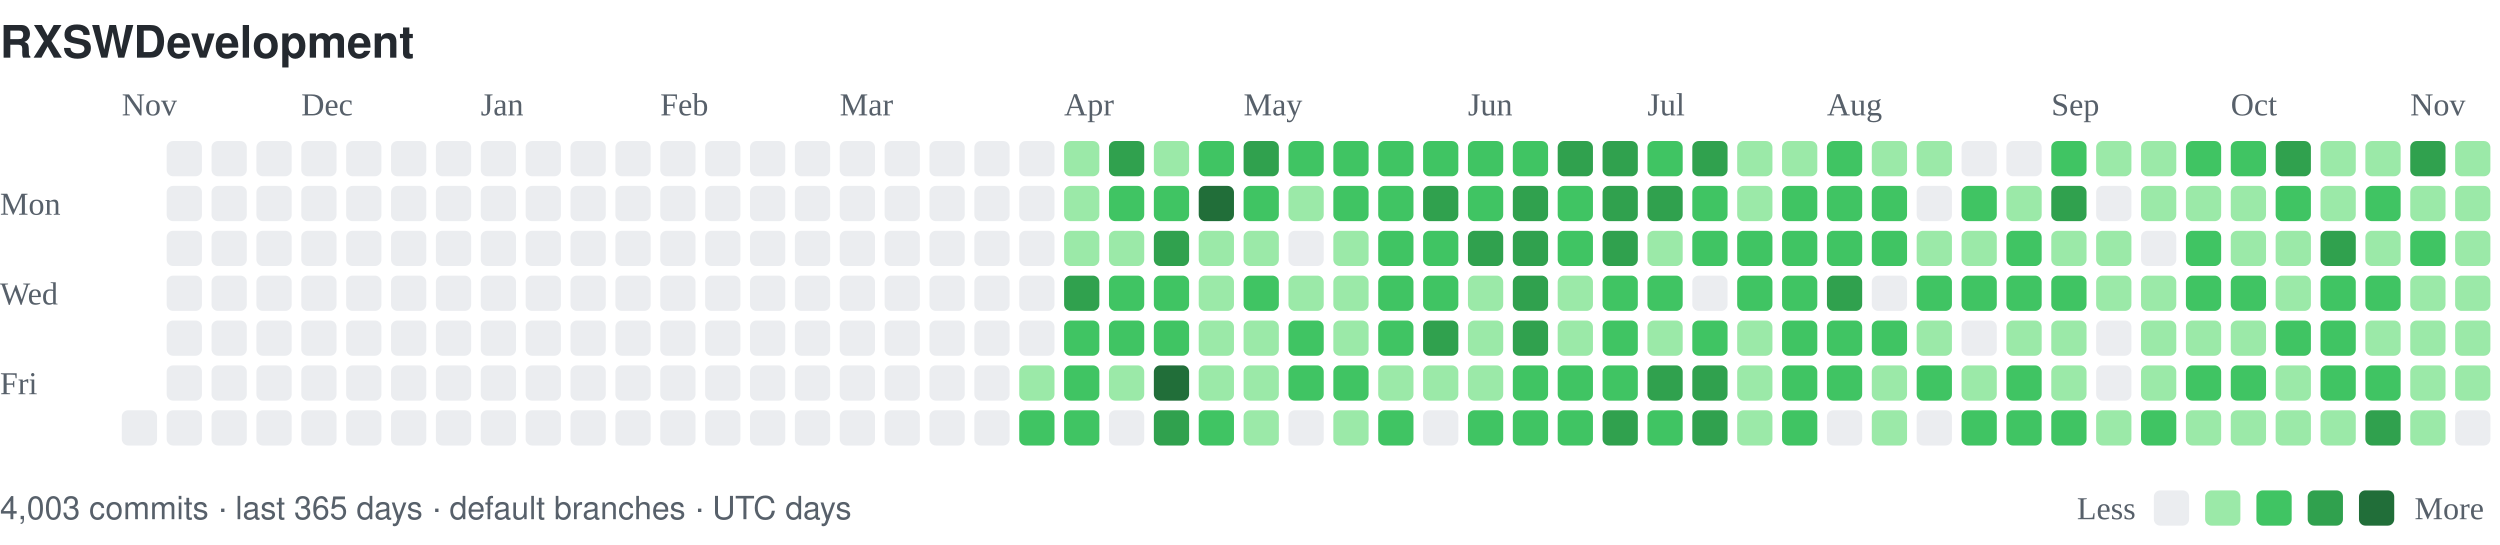
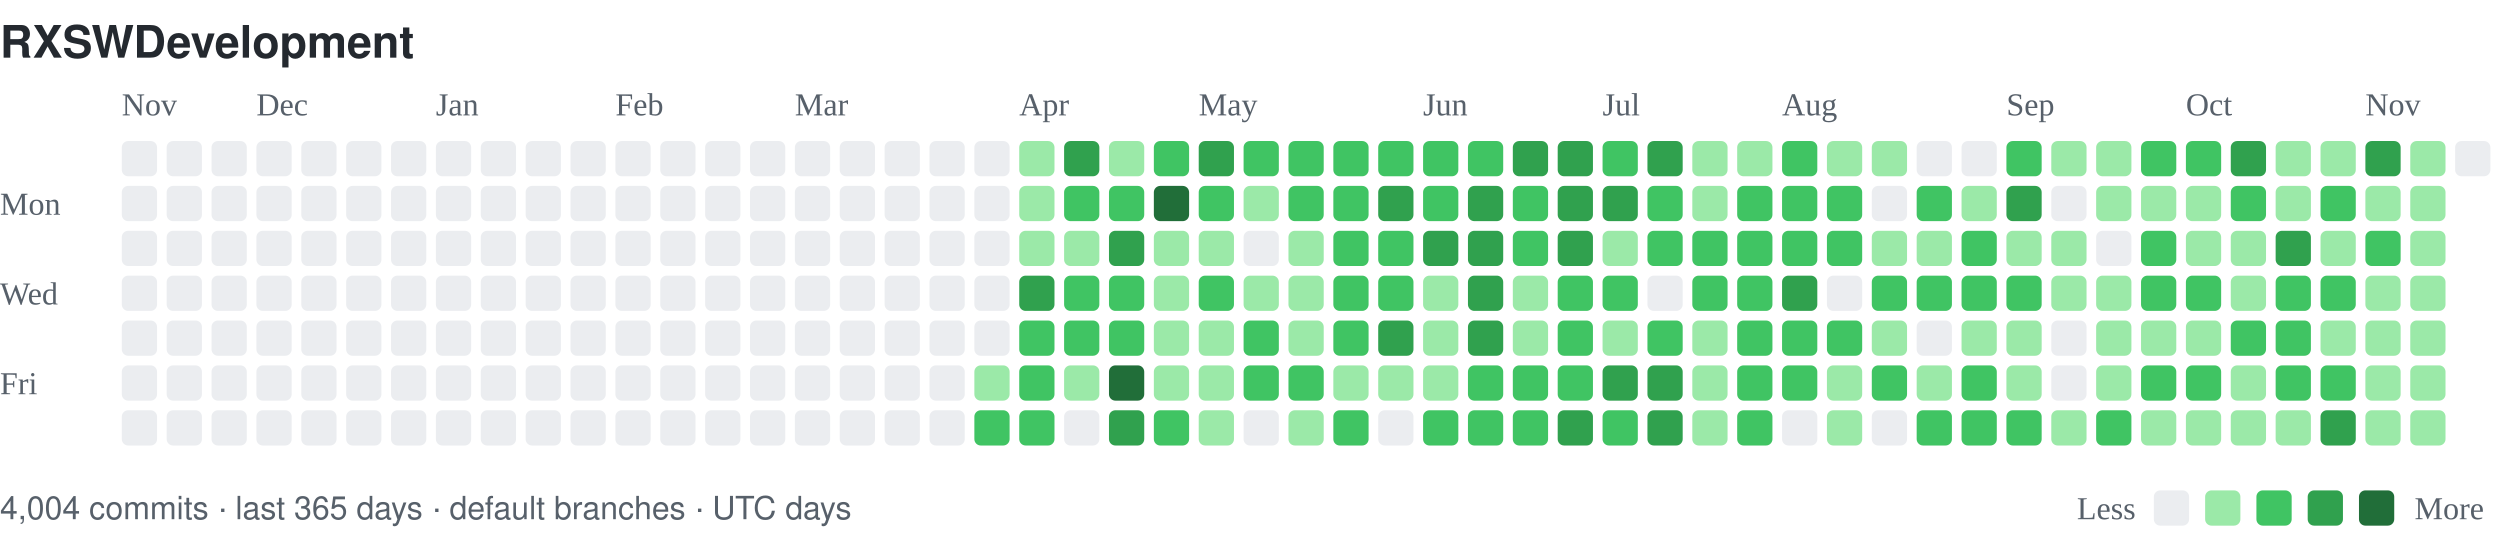
<svg xmlns="http://www.w3.org/2000/svg" width="780" height="170" viewBox="0 0 780 170" role="img">
  <text x="0" y="18" font-size="14" font-weight="600" fill="#24292f" font-family="ui-sans-serif,-apple-system,Segoe UI,Helvetica,Arial,sans-serif">RXSWDevelopment</text>
  <text x="0" y="67" font-size="10" fill="#57606a">Mon</text>
  <text x="0" y="95" font-size="10" fill="#57606a">Wed</text>
  <text x="0" y="123" font-size="10" fill="#57606a">Fri</text>
  <text x="38" y="36" font-size="10" fill="#57606a">Nov</text>
+   <rect x="38" y="44" width="11" height="11" rx="2" fill="#ebedf0" />
+   <rect x="38" y="58" width="11" height="11" rx="2" fill="#ebedf0" />
+   <rect x="38" y="72" width="11" height="11" rx="2" fill="#ebedf0" />
+   <rect x="38" y="86" width="11" height="11" rx="2" fill="#ebedf0" />
+   <rect x="38" y="100" width="11" height="11" rx="2" fill="#ebedf0" />
+   <rect x="38" y="114" width="11" height="11" rx="2" fill="#ebedf0" />
  <rect x="38" y="128" width="11" height="11" rx="2" fill="#ebedf0" />
  <rect x="52" y="44" width="11" height="11" rx="2" fill="#ebedf0" />
  <rect x="52" y="58" width="11" height="11" rx="2" fill="#ebedf0" />
  <rect x="52" y="72" width="11" height="11" rx="2" fill="#ebedf0" />
  <rect x="52" y="86" width="11" height="11" rx="2" fill="#ebedf0" />
  <rect x="52" y="100" width="11" height="11" rx="2" fill="#ebedf0" />
  <rect x="52" y="114" width="11" height="11" rx="2" fill="#ebedf0" />
  <rect x="52" y="128" width="11" height="11" rx="2" fill="#ebedf0" />
  <rect x="66" y="44" width="11" height="11" rx="2" fill="#ebedf0" />
  <rect x="66" y="58" width="11" height="11" rx="2" fill="#ebedf0" />
  <rect x="66" y="72" width="11" height="11" rx="2" fill="#ebedf0" />
  <rect x="66" y="86" width="11" height="11" rx="2" fill="#ebedf0" />
  <rect x="66" y="100" width="11" height="11" rx="2" fill="#ebedf0" />
  <rect x="66" y="114" width="11" height="11" rx="2" fill="#ebedf0" />
  <rect x="66" y="128" width="11" height="11" rx="2" fill="#ebedf0" />
+   <text x="80" y="36" font-size="10" fill="#57606a">Dec</text>
  <rect x="80" y="44" width="11" height="11" rx="2" fill="#ebedf0" />
  <rect x="80" y="58" width="11" height="11" rx="2" fill="#ebedf0" />
  <rect x="80" y="72" width="11" height="11" rx="2" fill="#ebedf0" />
  <rect x="80" y="86" width="11" height="11" rx="2" fill="#ebedf0" />
  <rect x="80" y="100" width="11" height="11" rx="2" fill="#ebedf0" />
  <rect x="80" y="114" width="11" height="11" rx="2" fill="#ebedf0" />
  <rect x="80" y="128" width="11" height="11" rx="2" fill="#ebedf0" />
-   <text x="94" y="36" font-size="10" fill="#57606a">Dec</text>
  <rect x="94" y="44" width="11" height="11" rx="2" fill="#ebedf0" />
  <rect x="94" y="58" width="11" height="11" rx="2" fill="#ebedf0" />
  <rect x="94" y="72" width="11" height="11" rx="2" fill="#ebedf0" />
  <rect x="94" y="86" width="11" height="11" rx="2" fill="#ebedf0" />
  <rect x="94" y="100" width="11" height="11" rx="2" fill="#ebedf0" />
  <rect x="94" y="114" width="11" height="11" rx="2" fill="#ebedf0" />
  <rect x="94" y="128" width="11" height="11" rx="2" fill="#ebedf0" />
  <rect x="108" y="44" width="11" height="11" rx="2" fill="#ebedf0" />
  <rect x="108" y="58" width="11" height="11" rx="2" fill="#ebedf0" />
  <rect x="108" y="72" width="11" height="11" rx="2" fill="#ebedf0" />
  <rect x="108" y="86" width="11" height="11" rx="2" fill="#ebedf0" />
  <rect x="108" y="100" width="11" height="11" rx="2" fill="#ebedf0" />
  <rect x="108" y="114" width="11" height="11" rx="2" fill="#ebedf0" />
  <rect x="108" y="128" width="11" height="11" rx="2" fill="#ebedf0" />
  <rect x="122" y="44" width="11" height="11" rx="2" fill="#ebedf0" />
  <rect x="122" y="58" width="11" height="11" rx="2" fill="#ebedf0" />
  <rect x="122" y="72" width="11" height="11" rx="2" fill="#ebedf0" />
  <rect x="122" y="86" width="11" height="11" rx="2" fill="#ebedf0" />
  <rect x="122" y="100" width="11" height="11" rx="2" fill="#ebedf0" />
  <rect x="122" y="114" width="11" height="11" rx="2" fill="#ebedf0" />
  <rect x="122" y="128" width="11" height="11" rx="2" fill="#ebedf0" />
+   <text x="136" y="36" font-size="10" fill="#57606a">Jan</text>
  <rect x="136" y="44" width="11" height="11" rx="2" fill="#ebedf0" />
  <rect x="136" y="58" width="11" height="11" rx="2" fill="#ebedf0" />
  <rect x="136" y="72" width="11" height="11" rx="2" fill="#ebedf0" />
  <rect x="136" y="86" width="11" height="11" rx="2" fill="#ebedf0" />
  <rect x="136" y="100" width="11" height="11" rx="2" fill="#ebedf0" />
  <rect x="136" y="114" width="11" height="11" rx="2" fill="#ebedf0" />
  <rect x="136" y="128" width="11" height="11" rx="2" fill="#ebedf0" />
-   <text x="150" y="36" font-size="10" fill="#57606a">Jan</text>
  <rect x="150" y="44" width="11" height="11" rx="2" fill="#ebedf0" />
  <rect x="150" y="58" width="11" height="11" rx="2" fill="#ebedf0" />
  <rect x="150" y="72" width="11" height="11" rx="2" fill="#ebedf0" />
  <rect x="150" y="86" width="11" height="11" rx="2" fill="#ebedf0" />
  <rect x="150" y="100" width="11" height="11" rx="2" fill="#ebedf0" />
  <rect x="150" y="114" width="11" height="11" rx="2" fill="#ebedf0" />
  <rect x="150" y="128" width="11" height="11" rx="2" fill="#ebedf0" />
  <rect x="164" y="44" width="11" height="11" rx="2" fill="#ebedf0" />
  <rect x="164" y="58" width="11" height="11" rx="2" fill="#ebedf0" />
  <rect x="164" y="72" width="11" height="11" rx="2" fill="#ebedf0" />
  <rect x="164" y="86" width="11" height="11" rx="2" fill="#ebedf0" />
  <rect x="164" y="100" width="11" height="11" rx="2" fill="#ebedf0" />
  <rect x="164" y="114" width="11" height="11" rx="2" fill="#ebedf0" />
  <rect x="164" y="128" width="11" height="11" rx="2" fill="#ebedf0" />
  <rect x="178" y="44" width="11" height="11" rx="2" fill="#ebedf0" />
  <rect x="178" y="58" width="11" height="11" rx="2" fill="#ebedf0" />
  <rect x="178" y="72" width="11" height="11" rx="2" fill="#ebedf0" />
  <rect x="178" y="86" width="11" height="11" rx="2" fill="#ebedf0" />
  <rect x="178" y="100" width="11" height="11" rx="2" fill="#ebedf0" />
  <rect x="178" y="114" width="11" height="11" rx="2" fill="#ebedf0" />
  <rect x="178" y="128" width="11" height="11" rx="2" fill="#ebedf0" />
+   <text x="192" y="36" font-size="10" fill="#57606a">Feb</text>
  <rect x="192" y="44" width="11" height="11" rx="2" fill="#ebedf0" />
  <rect x="192" y="58" width="11" height="11" rx="2" fill="#ebedf0" />
  <rect x="192" y="72" width="11" height="11" rx="2" fill="#ebedf0" />
  <rect x="192" y="86" width="11" height="11" rx="2" fill="#ebedf0" />
  <rect x="192" y="100" width="11" height="11" rx="2" fill="#ebedf0" />
  <rect x="192" y="114" width="11" height="11" rx="2" fill="#ebedf0" />
  <rect x="192" y="128" width="11" height="11" rx="2" fill="#ebedf0" />
-   <text x="206" y="36" font-size="10" fill="#57606a">Feb</text>
  <rect x="206" y="44" width="11" height="11" rx="2" fill="#ebedf0" />
  <rect x="206" y="58" width="11" height="11" rx="2" fill="#ebedf0" />
  <rect x="206" y="72" width="11" height="11" rx="2" fill="#ebedf0" />
  <rect x="206" y="86" width="11" height="11" rx="2" fill="#ebedf0" />
  <rect x="206" y="100" width="11" height="11" rx="2" fill="#ebedf0" />
  <rect x="206" y="114" width="11" height="11" rx="2" fill="#ebedf0" />
  <rect x="206" y="128" width="11" height="11" rx="2" fill="#ebedf0" />
  <rect x="220" y="44" width="11" height="11" rx="2" fill="#ebedf0" />
  <rect x="220" y="58" width="11" height="11" rx="2" fill="#ebedf0" />
  <rect x="220" y="72" width="11" height="11" rx="2" fill="#ebedf0" />
  <rect x="220" y="86" width="11" height="11" rx="2" fill="#ebedf0" />
  <rect x="220" y="100" width="11" height="11" rx="2" fill="#ebedf0" />
  <rect x="220" y="114" width="11" height="11" rx="2" fill="#ebedf0" />
  <rect x="220" y="128" width="11" height="11" rx="2" fill="#ebedf0" />
  <rect x="234" y="44" width="11" height="11" rx="2" fill="#ebedf0" />
  <rect x="234" y="58" width="11" height="11" rx="2" fill="#ebedf0" />
  <rect x="234" y="72" width="11" height="11" rx="2" fill="#ebedf0" />
  <rect x="234" y="86" width="11" height="11" rx="2" fill="#ebedf0" />
  <rect x="234" y="100" width="11" height="11" rx="2" fill="#ebedf0" />
  <rect x="234" y="114" width="11" height="11" rx="2" fill="#ebedf0" />
  <rect x="234" y="128" width="11" height="11" rx="2" fill="#ebedf0" />
+   <text x="248" y="36" font-size="10" fill="#57606a">Mar</text>
  <rect x="248" y="44" width="11" height="11" rx="2" fill="#ebedf0" />
  <rect x="248" y="58" width="11" height="11" rx="2" fill="#ebedf0" />
  <rect x="248" y="72" width="11" height="11" rx="2" fill="#ebedf0" />
  <rect x="248" y="86" width="11" height="11" rx="2" fill="#ebedf0" />
  <rect x="248" y="100" width="11" height="11" rx="2" fill="#ebedf0" />
  <rect x="248" y="114" width="11" height="11" rx="2" fill="#ebedf0" />
  <rect x="248" y="128" width="11" height="11" rx="2" fill="#ebedf0" />
-   <text x="262" y="36" font-size="10" fill="#57606a">Mar</text>
  <rect x="262" y="44" width="11" height="11" rx="2" fill="#ebedf0" />
  <rect x="262" y="58" width="11" height="11" rx="2" fill="#ebedf0" />
  <rect x="262" y="72" width="11" height="11" rx="2" fill="#ebedf0" />
  <rect x="262" y="86" width="11" height="11" rx="2" fill="#ebedf0" />
  <rect x="262" y="100" width="11" height="11" rx="2" fill="#ebedf0" />
  <rect x="262" y="114" width="11" height="11" rx="2" fill="#ebedf0" />
  <rect x="262" y="128" width="11" height="11" rx="2" fill="#ebedf0" />
  <rect x="276" y="44" width="11" height="11" rx="2" fill="#ebedf0" />
  <rect x="276" y="58" width="11" height="11" rx="2" fill="#ebedf0" />
  <rect x="276" y="72" width="11" height="11" rx="2" fill="#ebedf0" />
  <rect x="276" y="86" width="11" height="11" rx="2" fill="#ebedf0" />
  <rect x="276" y="100" width="11" height="11" rx="2" fill="#ebedf0" />
  <rect x="276" y="114" width="11" height="11" rx="2" fill="#ebedf0" />
  <rect x="276" y="128" width="11" height="11" rx="2" fill="#ebedf0" />
  <rect x="290" y="44" width="11" height="11" rx="2" fill="#ebedf0" />
  <rect x="290" y="58" width="11" height="11" rx="2" fill="#ebedf0" />
  <rect x="290" y="72" width="11" height="11" rx="2" fill="#ebedf0" />
  <rect x="290" y="86" width="11" height="11" rx="2" fill="#ebedf0" />
  <rect x="290" y="100" width="11" height="11" rx="2" fill="#ebedf0" />
  <rect x="290" y="114" width="11" height="11" rx="2" fill="#ebedf0" />
  <rect x="290" y="128" width="11" height="11" rx="2" fill="#ebedf0" />
  <rect x="304" y="44" width="11" height="11" rx="2" fill="#ebedf0" />
  <rect x="304" y="58" width="11" height="11" rx="2" fill="#ebedf0" />
  <rect x="304" y="72" width="11" height="11" rx="2" fill="#ebedf0" />
  <rect x="304" y="86" width="11" height="11" rx="2" fill="#ebedf0" />
  <rect x="304" y="100" width="11" height="11" rx="2" fill="#ebedf0" />
-   <rect x="304" y="114" width="11" height="11" rx="2" fill="#ebedf0" />
-   <rect x="304" y="128" width="11" height="11" rx="2" fill="#ebedf0" />
-   <rect x="318" y="44" width="11" height="11" rx="2" fill="#ebedf0" />
-   <rect x="318" y="58" width="11" height="11" rx="2" fill="#ebedf0" />
-   <rect x="318" y="72" width="11" height="11" rx="2" fill="#ebedf0" />
-   <rect x="318" y="86" width="11" height="11" rx="2" fill="#ebedf0" />
-   <rect x="318" y="100" width="11" height="11" rx="2" fill="#ebedf0" />
-   <rect x="318" y="114" width="11" height="11" rx="2" fill="#9be9a8" />
+   <rect x="304" y="114" width="11" height="11" rx="2" fill="#9be9a8" />
+   <rect x="304" y="128" width="11" height="11" rx="2" fill="#40c463" />
+   <text x="318" y="36" font-size="10" fill="#57606a">Apr</text>
+   <rect x="318" y="44" width="11" height="11" rx="2" fill="#9be9a8" />
+   <rect x="318" y="58" width="11" height="11" rx="2" fill="#9be9a8" />
+   <rect x="318" y="72" width="11" height="11" rx="2" fill="#9be9a8" />
+   <rect x="318" y="86" width="11" height="11" rx="2" fill="#30a14e" />
+   <rect x="318" y="100" width="11" height="11" rx="2" fill="#40c463" />
+   <rect x="318" y="114" width="11" height="11" rx="2" fill="#40c463" />
  <rect x="318" y="128" width="11" height="11" rx="2" fill="#40c463" />
-   <text x="332" y="36" font-size="10" fill="#57606a">Apr</text>
-   <rect x="332" y="44" width="11" height="11" rx="2" fill="#9be9a8" />
-   <rect x="332" y="58" width="11" height="11" rx="2" fill="#9be9a8" />
+   <rect x="332" y="44" width="11" height="11" rx="2" fill="#30a14e" />
+   <rect x="332" y="58" width="11" height="11" rx="2" fill="#40c463" />
  <rect x="332" y="72" width="11" height="11" rx="2" fill="#9be9a8" />
-   <rect x="332" y="86" width="11" height="11" rx="2" fill="#30a14e" />
+   <rect x="332" y="86" width="11" height="11" rx="2" fill="#40c463" />
  <rect x="332" y="100" width="11" height="11" rx="2" fill="#40c463" />
-   <rect x="332" y="114" width="11" height="11" rx="2" fill="#40c463" />
-   <rect x="332" y="128" width="11" height="11" rx="2" fill="#40c463" />
-   <rect x="346" y="44" width="11" height="11" rx="2" fill="#30a14e" />
+   <rect x="332" y="114" width="11" height="11" rx="2" fill="#9be9a8" />
+   <rect x="332" y="128" width="11" height="11" rx="2" fill="#ebedf0" />
+   <rect x="346" y="44" width="11" height="11" rx="2" fill="#9be9a8" />
  <rect x="346" y="58" width="11" height="11" rx="2" fill="#40c463" />
-   <rect x="346" y="72" width="11" height="11" rx="2" fill="#9be9a8" />
+   <rect x="346" y="72" width="11" height="11" rx="2" fill="#30a14e" />
  <rect x="346" y="86" width="11" height="11" rx="2" fill="#40c463" />
  <rect x="346" y="100" width="11" height="11" rx="2" fill="#40c463" />
-   <rect x="346" y="114" width="11" height="11" rx="2" fill="#9be9a8" />
-   <rect x="346" y="128" width="11" height="11" rx="2" fill="#ebedf0" />
-   <rect x="360" y="44" width="11" height="11" rx="2" fill="#9be9a8" />
-   <rect x="360" y="58" width="11" height="11" rx="2" fill="#40c463" />
-   <rect x="360" y="72" width="11" height="11" rx="2" fill="#30a14e" />
-   <rect x="360" y="86" width="11" height="11" rx="2" fill="#40c463" />
-   <rect x="360" y="100" width="11" height="11" rx="2" fill="#40c463" />
-   <rect x="360" y="114" width="11" height="11" rx="2" fill="#216e39" />
-   <rect x="360" y="128" width="11" height="11" rx="2" fill="#30a14e" />
-   <rect x="374" y="44" width="11" height="11" rx="2" fill="#40c463" />
-   <rect x="374" y="58" width="11" height="11" rx="2" fill="#216e39" />
+   <rect x="346" y="114" width="11" height="11" rx="2" fill="#216e39" />
+   <rect x="346" y="128" width="11" height="11" rx="2" fill="#30a14e" />
+   <rect x="360" y="44" width="11" height="11" rx="2" fill="#40c463" />
+   <rect x="360" y="58" width="11" height="11" rx="2" fill="#216e39" />
+   <rect x="360" y="72" width="11" height="11" rx="2" fill="#9be9a8" />
+   <rect x="360" y="86" width="11" height="11" rx="2" fill="#9be9a8" />
+   <rect x="360" y="100" width="11" height="11" rx="2" fill="#9be9a8" />
+   <rect x="360" y="114" width="11" height="11" rx="2" fill="#9be9a8" />
+   <rect x="360" y="128" width="11" height="11" rx="2" fill="#40c463" />
+   <text x="374" y="36" font-size="10" fill="#57606a">May</text>
+   <rect x="374" y="44" width="11" height="11" rx="2" fill="#30a14e" />
+   <rect x="374" y="58" width="11" height="11" rx="2" fill="#40c463" />
  <rect x="374" y="72" width="11" height="11" rx="2" fill="#9be9a8" />
-   <rect x="374" y="86" width="11" height="11" rx="2" fill="#9be9a8" />
+   <rect x="374" y="86" width="11" height="11" rx="2" fill="#40c463" />
  <rect x="374" y="100" width="11" height="11" rx="2" fill="#9be9a8" />
  <rect x="374" y="114" width="11" height="11" rx="2" fill="#9be9a8" />
-   <rect x="374" y="128" width="11" height="11" rx="2" fill="#40c463" />
-   <text x="388" y="36" font-size="10" fill="#57606a">May</text>
-   <rect x="388" y="44" width="11" height="11" rx="2" fill="#30a14e" />
-   <rect x="388" y="58" width="11" height="11" rx="2" fill="#40c463" />
-   <rect x="388" y="72" width="11" height="11" rx="2" fill="#9be9a8" />
-   <rect x="388" y="86" width="11" height="11" rx="2" fill="#40c463" />
-   <rect x="388" y="100" width="11" height="11" rx="2" fill="#9be9a8" />
-   <rect x="388" y="114" width="11" height="11" rx="2" fill="#9be9a8" />
-   <rect x="388" y="128" width="11" height="11" rx="2" fill="#9be9a8" />
+   <rect x="374" y="128" width="11" height="11" rx="2" fill="#9be9a8" />
+   <rect x="388" y="44" width="11" height="11" rx="2" fill="#40c463" />
+   <rect x="388" y="58" width="11" height="11" rx="2" fill="#9be9a8" />
+   <rect x="388" y="72" width="11" height="11" rx="2" fill="#ebedf0" />
+   <rect x="388" y="86" width="11" height="11" rx="2" fill="#9be9a8" />
+   <rect x="388" y="100" width="11" height="11" rx="2" fill="#40c463" />
+   <rect x="388" y="114" width="11" height="11" rx="2" fill="#40c463" />
+   <rect x="388" y="128" width="11" height="11" rx="2" fill="#ebedf0" />
  <rect x="402" y="44" width="11" height="11" rx="2" fill="#40c463" />
-   <rect x="402" y="58" width="11" height="11" rx="2" fill="#9be9a8" />
-   <rect x="402" y="72" width="11" height="11" rx="2" fill="#ebedf0" />
+   <rect x="402" y="58" width="11" height="11" rx="2" fill="#40c463" />
+   <rect x="402" y="72" width="11" height="11" rx="2" fill="#9be9a8" />
  <rect x="402" y="86" width="11" height="11" rx="2" fill="#9be9a8" />
-   <rect x="402" y="100" width="11" height="11" rx="2" fill="#40c463" />
+   <rect x="402" y="100" width="11" height="11" rx="2" fill="#9be9a8" />
  <rect x="402" y="114" width="11" height="11" rx="2" fill="#40c463" />
-   <rect x="402" y="128" width="11" height="11" rx="2" fill="#ebedf0" />
+   <rect x="402" y="128" width="11" height="11" rx="2" fill="#9be9a8" />
  <rect x="416" y="44" width="11" height="11" rx="2" fill="#40c463" />
  <rect x="416" y="58" width="11" height="11" rx="2" fill="#40c463" />
-   <rect x="416" y="72" width="11" height="11" rx="2" fill="#9be9a8" />
-   <rect x="416" y="86" width="11" height="11" rx="2" fill="#9be9a8" />
-   <rect x="416" y="100" width="11" height="11" rx="2" fill="#9be9a8" />
-   <rect x="416" y="114" width="11" height="11" rx="2" fill="#40c463" />
-   <rect x="416" y="128" width="11" height="11" rx="2" fill="#9be9a8" />
+   <rect x="416" y="72" width="11" height="11" rx="2" fill="#40c463" />
+   <rect x="416" y="86" width="11" height="11" rx="2" fill="#40c463" />
+   <rect x="416" y="100" width="11" height="11" rx="2" fill="#40c463" />
+   <rect x="416" y="114" width="11" height="11" rx="2" fill="#9be9a8" />
+   <rect x="416" y="128" width="11" height="11" rx="2" fill="#40c463" />
  <rect x="430" y="44" width="11" height="11" rx="2" fill="#40c463" />
-   <rect x="430" y="58" width="11" height="11" rx="2" fill="#40c463" />
+   <rect x="430" y="58" width="11" height="11" rx="2" fill="#30a14e" />
  <rect x="430" y="72" width="11" height="11" rx="2" fill="#40c463" />
  <rect x="430" y="86" width="11" height="11" rx="2" fill="#40c463" />
-   <rect x="430" y="100" width="11" height="11" rx="2" fill="#40c463" />
+   <rect x="430" y="100" width="11" height="11" rx="2" fill="#30a14e" />
  <rect x="430" y="114" width="11" height="11" rx="2" fill="#9be9a8" />
-   <rect x="430" y="128" width="11" height="11" rx="2" fill="#40c463" />
+   <rect x="430" y="128" width="11" height="11" rx="2" fill="#ebedf0" />
+   <text x="444" y="36" font-size="10" fill="#57606a">Jun</text>
  <rect x="444" y="44" width="11" height="11" rx="2" fill="#40c463" />
-   <rect x="444" y="58" width="11" height="11" rx="2" fill="#30a14e" />
-   <rect x="444" y="72" width="11" height="11" rx="2" fill="#40c463" />
-   <rect x="444" y="86" width="11" height="11" rx="2" fill="#40c463" />
-   <rect x="444" y="100" width="11" height="11" rx="2" fill="#30a14e" />
+   <rect x="444" y="58" width="11" height="11" rx="2" fill="#40c463" />
+   <rect x="444" y="72" width="11" height="11" rx="2" fill="#30a14e" />
+   <rect x="444" y="86" width="11" height="11" rx="2" fill="#9be9a8" />
+   <rect x="444" y="100" width="11" height="11" rx="2" fill="#9be9a8" />
  <rect x="444" y="114" width="11" height="11" rx="2" fill="#9be9a8" />
-   <rect x="444" y="128" width="11" height="11" rx="2" fill="#ebedf0" />
-   <text x="458" y="36" font-size="10" fill="#57606a">Jun</text>
+   <rect x="444" y="128" width="11" height="11" rx="2" fill="#40c463" />
  <rect x="458" y="44" width="11" height="11" rx="2" fill="#40c463" />
-   <rect x="458" y="58" width="11" height="11" rx="2" fill="#40c463" />
+   <rect x="458" y="58" width="11" height="11" rx="2" fill="#30a14e" />
  <rect x="458" y="72" width="11" height="11" rx="2" fill="#30a14e" />
-   <rect x="458" y="86" width="11" height="11" rx="2" fill="#9be9a8" />
-   <rect x="458" y="100" width="11" height="11" rx="2" fill="#9be9a8" />
-   <rect x="458" y="114" width="11" height="11" rx="2" fill="#9be9a8" />
+   <rect x="458" y="86" width="11" height="11" rx="2" fill="#30a14e" />
+   <rect x="458" y="100" width="11" height="11" rx="2" fill="#30a14e" />
+   <rect x="458" y="114" width="11" height="11" rx="2" fill="#40c463" />
  <rect x="458" y="128" width="11" height="11" rx="2" fill="#40c463" />
-   <rect x="472" y="44" width="11" height="11" rx="2" fill="#40c463" />
-   <rect x="472" y="58" width="11" height="11" rx="2" fill="#30a14e" />
-   <rect x="472" y="72" width="11" height="11" rx="2" fill="#30a14e" />
-   <rect x="472" y="86" width="11" height="11" rx="2" fill="#30a14e" />
-   <rect x="472" y="100" width="11" height="11" rx="2" fill="#30a14e" />
+   <rect x="472" y="44" width="11" height="11" rx="2" fill="#30a14e" />
+   <rect x="472" y="58" width="11" height="11" rx="2" fill="#40c463" />
+   <rect x="472" y="72" width="11" height="11" rx="2" fill="#40c463" />
+   <rect x="472" y="86" width="11" height="11" rx="2" fill="#9be9a8" />
+   <rect x="472" y="100" width="11" height="11" rx="2" fill="#9be9a8" />
  <rect x="472" y="114" width="11" height="11" rx="2" fill="#40c463" />
  <rect x="472" y="128" width="11" height="11" rx="2" fill="#40c463" />
  <rect x="486" y="44" width="11" height="11" rx="2" fill="#30a14e" />
-   <rect x="486" y="58" width="11" height="11" rx="2" fill="#40c463" />
-   <rect x="486" y="72" width="11" height="11" rx="2" fill="#40c463" />
-   <rect x="486" y="86" width="11" height="11" rx="2" fill="#9be9a8" />
-   <rect x="486" y="100" width="11" height="11" rx="2" fill="#9be9a8" />
+   <rect x="486" y="58" width="11" height="11" rx="2" fill="#30a14e" />
+   <rect x="486" y="72" width="11" height="11" rx="2" fill="#30a14e" />
+   <rect x="486" y="86" width="11" height="11" rx="2" fill="#40c463" />
+   <rect x="486" y="100" width="11" height="11" rx="2" fill="#40c463" />
  <rect x="486" y="114" width="11" height="11" rx="2" fill="#40c463" />
-   <rect x="486" y="128" width="11" height="11" rx="2" fill="#40c463" />
-   <rect x="500" y="44" width="11" height="11" rx="2" fill="#30a14e" />
+   <rect x="486" y="128" width="11" height="11" rx="2" fill="#30a14e" />
+   <text x="500" y="36" font-size="10" fill="#57606a">Jul</text>
+   <rect x="500" y="44" width="11" height="11" rx="2" fill="#40c463" />
  <rect x="500" y="58" width="11" height="11" rx="2" fill="#30a14e" />
-   <rect x="500" y="72" width="11" height="11" rx="2" fill="#30a14e" />
+   <rect x="500" y="72" width="11" height="11" rx="2" fill="#9be9a8" />
  <rect x="500" y="86" width="11" height="11" rx="2" fill="#40c463" />
-   <rect x="500" y="100" width="11" height="11" rx="2" fill="#40c463" />
-   <rect x="500" y="114" width="11" height="11" rx="2" fill="#40c463" />
-   <rect x="500" y="128" width="11" height="11" rx="2" fill="#30a14e" />
-   <text x="514" y="36" font-size="10" fill="#57606a">Jul</text>
-   <rect x="514" y="44" width="11" height="11" rx="2" fill="#40c463" />
-   <rect x="514" y="58" width="11" height="11" rx="2" fill="#30a14e" />
-   <rect x="514" y="72" width="11" height="11" rx="2" fill="#9be9a8" />
-   <rect x="514" y="86" width="11" height="11" rx="2" fill="#40c463" />
-   <rect x="514" y="100" width="11" height="11" rx="2" fill="#9be9a8" />
+   <rect x="500" y="100" width="11" height="11" rx="2" fill="#9be9a8" />
+   <rect x="500" y="114" width="11" height="11" rx="2" fill="#30a14e" />
+   <rect x="500" y="128" width="11" height="11" rx="2" fill="#40c463" />
+   <rect x="514" y="44" width="11" height="11" rx="2" fill="#30a14e" />
+   <rect x="514" y="58" width="11" height="11" rx="2" fill="#40c463" />
+   <rect x="514" y="72" width="11" height="11" rx="2" fill="#40c463" />
+   <rect x="514" y="86" width="11" height="11" rx="2" fill="#ebedf0" />
+   <rect x="514" y="100" width="11" height="11" rx="2" fill="#40c463" />
  <rect x="514" y="114" width="11" height="11" rx="2" fill="#30a14e" />
-   <rect x="514" y="128" width="11" height="11" rx="2" fill="#40c463" />
-   <rect x="528" y="44" width="11" height="11" rx="2" fill="#30a14e" />
-   <rect x="528" y="58" width="11" height="11" rx="2" fill="#40c463" />
+   <rect x="514" y="128" width="11" height="11" rx="2" fill="#30a14e" />
+   <rect x="528" y="44" width="11" height="11" rx="2" fill="#9be9a8" />
+   <rect x="528" y="58" width="11" height="11" rx="2" fill="#9be9a8" />
  <rect x="528" y="72" width="11" height="11" rx="2" fill="#40c463" />
-   <rect x="528" y="86" width="11" height="11" rx="2" fill="#ebedf0" />
-   <rect x="528" y="100" width="11" height="11" rx="2" fill="#40c463" />
-   <rect x="528" y="114" width="11" height="11" rx="2" fill="#30a14e" />
-   <rect x="528" y="128" width="11" height="11" rx="2" fill="#30a14e" />
+   <rect x="528" y="86" width="11" height="11" rx="2" fill="#40c463" />
+   <rect x="528" y="100" width="11" height="11" rx="2" fill="#9be9a8" />
+   <rect x="528" y="114" width="11" height="11" rx="2" fill="#9be9a8" />
+   <rect x="528" y="128" width="11" height="11" rx="2" fill="#9be9a8" />
  <rect x="542" y="44" width="11" height="11" rx="2" fill="#9be9a8" />
-   <rect x="542" y="58" width="11" height="11" rx="2" fill="#9be9a8" />
+   <rect x="542" y="58" width="11" height="11" rx="2" fill="#40c463" />
  <rect x="542" y="72" width="11" height="11" rx="2" fill="#40c463" />
  <rect x="542" y="86" width="11" height="11" rx="2" fill="#40c463" />
-   <rect x="542" y="100" width="11" height="11" rx="2" fill="#9be9a8" />
-   <rect x="542" y="114" width="11" height="11" rx="2" fill="#9be9a8" />
-   <rect x="542" y="128" width="11" height="11" rx="2" fill="#9be9a8" />
-   <rect x="556" y="44" width="11" height="11" rx="2" fill="#9be9a8" />
+   <rect x="542" y="100" width="11" height="11" rx="2" fill="#40c463" />
+   <rect x="542" y="114" width="11" height="11" rx="2" fill="#40c463" />
+   <rect x="542" y="128" width="11" height="11" rx="2" fill="#40c463" />
+   <text x="556" y="36" font-size="10" fill="#57606a">Aug</text>
+   <rect x="556" y="44" width="11" height="11" rx="2" fill="#40c463" />
  <rect x="556" y="58" width="11" height="11" rx="2" fill="#40c463" />
  <rect x="556" y="72" width="11" height="11" rx="2" fill="#40c463" />
-   <rect x="556" y="86" width="11" height="11" rx="2" fill="#40c463" />
+   <rect x="556" y="86" width="11" height="11" rx="2" fill="#30a14e" />
  <rect x="556" y="100" width="11" height="11" rx="2" fill="#40c463" />
  <rect x="556" y="114" width="11" height="11" rx="2" fill="#40c463" />
-   <rect x="556" y="128" width="11" height="11" rx="2" fill="#40c463" />
-   <text x="570" y="36" font-size="10" fill="#57606a">Aug</text>
-   <rect x="570" y="44" width="11" height="11" rx="2" fill="#40c463" />
+   <rect x="556" y="128" width="11" height="11" rx="2" fill="#ebedf0" />
+   <rect x="570" y="44" width="11" height="11" rx="2" fill="#9be9a8" />
  <rect x="570" y="58" width="11" height="11" rx="2" fill="#40c463" />
  <rect x="570" y="72" width="11" height="11" rx="2" fill="#40c463" />
-   <rect x="570" y="86" width="11" height="11" rx="2" fill="#30a14e" />
+   <rect x="570" y="86" width="11" height="11" rx="2" fill="#ebedf0" />
  <rect x="570" y="100" width="11" height="11" rx="2" fill="#40c463" />
-   <rect x="570" y="114" width="11" height="11" rx="2" fill="#40c463" />
-   <rect x="570" y="128" width="11" height="11" rx="2" fill="#ebedf0" />
+   <rect x="570" y="114" width="11" height="11" rx="2" fill="#9be9a8" />
+   <rect x="570" y="128" width="11" height="11" rx="2" fill="#9be9a8" />
  <rect x="584" y="44" width="11" height="11" rx="2" fill="#9be9a8" />
-   <rect x="584" y="58" width="11" height="11" rx="2" fill="#40c463" />
-   <rect x="584" y="72" width="11" height="11" rx="2" fill="#40c463" />
-   <rect x="584" y="86" width="11" height="11" rx="2" fill="#ebedf0" />
-   <rect x="584" y="100" width="11" height="11" rx="2" fill="#40c463" />
-   <rect x="584" y="114" width="11" height="11" rx="2" fill="#9be9a8" />
-   <rect x="584" y="128" width="11" height="11" rx="2" fill="#9be9a8" />
-   <rect x="598" y="44" width="11" height="11" rx="2" fill="#9be9a8" />
-   <rect x="598" y="58" width="11" height="11" rx="2" fill="#ebedf0" />
+   <rect x="584" y="58" width="11" height="11" rx="2" fill="#ebedf0" />
+   <rect x="584" y="72" width="11" height="11" rx="2" fill="#9be9a8" />
+   <rect x="584" y="86" width="11" height="11" rx="2" fill="#40c463" />
+   <rect x="584" y="100" width="11" height="11" rx="2" fill="#9be9a8" />
+   <rect x="584" y="114" width="11" height="11" rx="2" fill="#40c463" />
+   <rect x="584" y="128" width="11" height="11" rx="2" fill="#ebedf0" />
+   <rect x="598" y="44" width="11" height="11" rx="2" fill="#ebedf0" />
+   <rect x="598" y="58" width="11" height="11" rx="2" fill="#40c463" />
  <rect x="598" y="72" width="11" height="11" rx="2" fill="#9be9a8" />
  <rect x="598" y="86" width="11" height="11" rx="2" fill="#40c463" />
-   <rect x="598" y="100" width="11" height="11" rx="2" fill="#9be9a8" />
-   <rect x="598" y="114" width="11" height="11" rx="2" fill="#40c463" />
-   <rect x="598" y="128" width="11" height="11" rx="2" fill="#ebedf0" />
+   <rect x="598" y="100" width="11" height="11" rx="2" fill="#ebedf0" />
+   <rect x="598" y="114" width="11" height="11" rx="2" fill="#9be9a8" />
+   <rect x="598" y="128" width="11" height="11" rx="2" fill="#40c463" />
  <rect x="612" y="44" width="11" height="11" rx="2" fill="#ebedf0" />
-   <rect x="612" y="58" width="11" height="11" rx="2" fill="#40c463" />
-   <rect x="612" y="72" width="11" height="11" rx="2" fill="#9be9a8" />
+   <rect x="612" y="58" width="11" height="11" rx="2" fill="#9be9a8" />
+   <rect x="612" y="72" width="11" height="11" rx="2" fill="#40c463" />
  <rect x="612" y="86" width="11" height="11" rx="2" fill="#40c463" />
-   <rect x="612" y="100" width="11" height="11" rx="2" fill="#ebedf0" />
-   <rect x="612" y="114" width="11" height="11" rx="2" fill="#9be9a8" />
+   <rect x="612" y="100" width="11" height="11" rx="2" fill="#9be9a8" />
+   <rect x="612" y="114" width="11" height="11" rx="2" fill="#40c463" />
  <rect x="612" y="128" width="11" height="11" rx="2" fill="#40c463" />
-   <rect x="626" y="44" width="11" height="11" rx="2" fill="#ebedf0" />
-   <rect x="626" y="58" width="11" height="11" rx="2" fill="#9be9a8" />
-   <rect x="626" y="72" width="11" height="11" rx="2" fill="#40c463" />
+   <text x="626" y="36" font-size="10" fill="#57606a">Sep</text>
+   <rect x="626" y="44" width="11" height="11" rx="2" fill="#40c463" />
+   <rect x="626" y="58" width="11" height="11" rx="2" fill="#30a14e" />
+   <rect x="626" y="72" width="11" height="11" rx="2" fill="#9be9a8" />
  <rect x="626" y="86" width="11" height="11" rx="2" fill="#40c463" />
  <rect x="626" y="100" width="11" height="11" rx="2" fill="#9be9a8" />
-   <rect x="626" y="114" width="11" height="11" rx="2" fill="#40c463" />
+   <rect x="626" y="114" width="11" height="11" rx="2" fill="#9be9a8" />
  <rect x="626" y="128" width="11" height="11" rx="2" fill="#40c463" />
-   <text x="640" y="36" font-size="10" fill="#57606a">Sep</text>
-   <rect x="640" y="44" width="11" height="11" rx="2" fill="#40c463" />
-   <rect x="640" y="58" width="11" height="11" rx="2" fill="#30a14e" />
+   <rect x="640" y="44" width="11" height="11" rx="2" fill="#9be9a8" />
+   <rect x="640" y="58" width="11" height="11" rx="2" fill="#ebedf0" />
  <rect x="640" y="72" width="11" height="11" rx="2" fill="#9be9a8" />
-   <rect x="640" y="86" width="11" height="11" rx="2" fill="#40c463" />
-   <rect x="640" y="100" width="11" height="11" rx="2" fill="#9be9a8" />
-   <rect x="640" y="114" width="11" height="11" rx="2" fill="#9be9a8" />
-   <rect x="640" y="128" width="11" height="11" rx="2" fill="#40c463" />
+   <rect x="640" y="86" width="11" height="11" rx="2" fill="#9be9a8" />
+   <rect x="640" y="100" width="11" height="11" rx="2" fill="#ebedf0" />
+   <rect x="640" y="114" width="11" height="11" rx="2" fill="#ebedf0" />
+   <rect x="640" y="128" width="11" height="11" rx="2" fill="#9be9a8" />
  <rect x="654" y="44" width="11" height="11" rx="2" fill="#9be9a8" />
-   <rect x="654" y="58" width="11" height="11" rx="2" fill="#ebedf0" />
-   <rect x="654" y="72" width="11" height="11" rx="2" fill="#9be9a8" />
+   <rect x="654" y="58" width="11" height="11" rx="2" fill="#9be9a8" />
+   <rect x="654" y="72" width="11" height="11" rx="2" fill="#ebedf0" />
  <rect x="654" y="86" width="11" height="11" rx="2" fill="#9be9a8" />
-   <rect x="654" y="100" width="11" height="11" rx="2" fill="#ebedf0" />
-   <rect x="654" y="114" width="11" height="11" rx="2" fill="#ebedf0" />
-   <rect x="654" y="128" width="11" height="11" rx="2" fill="#9be9a8" />
-   <rect x="668" y="44" width="11" height="11" rx="2" fill="#9be9a8" />
+   <rect x="654" y="100" width="11" height="11" rx="2" fill="#9be9a8" />
+   <rect x="654" y="114" width="11" height="11" rx="2" fill="#9be9a8" />
+   <rect x="654" y="128" width="11" height="11" rx="2" fill="#40c463" />
+   <rect x="668" y="44" width="11" height="11" rx="2" fill="#40c463" />
  <rect x="668" y="58" width="11" height="11" rx="2" fill="#9be9a8" />
-   <rect x="668" y="72" width="11" height="11" rx="2" fill="#ebedf0" />
-   <rect x="668" y="86" width="11" height="11" rx="2" fill="#9be9a8" />
+   <rect x="668" y="72" width="11" height="11" rx="2" fill="#40c463" />
+   <rect x="668" y="86" width="11" height="11" rx="2" fill="#40c463" />
  <rect x="668" y="100" width="11" height="11" rx="2" fill="#9be9a8" />
-   <rect x="668" y="114" width="11" height="11" rx="2" fill="#9be9a8" />
-   <rect x="668" y="128" width="11" height="11" rx="2" fill="#40c463" />
+   <rect x="668" y="114" width="11" height="11" rx="2" fill="#40c463" />
+   <rect x="668" y="128" width="11" height="11" rx="2" fill="#9be9a8" />
+   <text x="682" y="36" font-size="10" fill="#57606a">Oct</text>
  <rect x="682" y="44" width="11" height="11" rx="2" fill="#40c463" />
  <rect x="682" y="58" width="11" height="11" rx="2" fill="#9be9a8" />
-   <rect x="682" y="72" width="11" height="11" rx="2" fill="#40c463" />
+   <rect x="682" y="72" width="11" height="11" rx="2" fill="#9be9a8" />
  <rect x="682" y="86" width="11" height="11" rx="2" fill="#40c463" />
  <rect x="682" y="100" width="11" height="11" rx="2" fill="#9be9a8" />
  <rect x="682" y="114" width="11" height="11" rx="2" fill="#40c463" />
  <rect x="682" y="128" width="11" height="11" rx="2" fill="#9be9a8" />
-   <text x="696" y="36" font-size="10" fill="#57606a">Oct</text>
-   <rect x="696" y="44" width="11" height="11" rx="2" fill="#40c463" />
-   <rect x="696" y="58" width="11" height="11" rx="2" fill="#9be9a8" />
+   <rect x="696" y="44" width="11" height="11" rx="2" fill="#30a14e" />
+   <rect x="696" y="58" width="11" height="11" rx="2" fill="#40c463" />
  <rect x="696" y="72" width="11" height="11" rx="2" fill="#9be9a8" />
-   <rect x="696" y="86" width="11" height="11" rx="2" fill="#40c463" />
-   <rect x="696" y="100" width="11" height="11" rx="2" fill="#9be9a8" />
-   <rect x="696" y="114" width="11" height="11" rx="2" fill="#40c463" />
+   <rect x="696" y="86" width="11" height="11" rx="2" fill="#9be9a8" />
+   <rect x="696" y="100" width="11" height="11" rx="2" fill="#40c463" />
+   <rect x="696" y="114" width="11" height="11" rx="2" fill="#9be9a8" />
  <rect x="696" y="128" width="11" height="11" rx="2" fill="#9be9a8" />
-   <rect x="710" y="44" width="11" height="11" rx="2" fill="#30a14e" />
-   <rect x="710" y="58" width="11" height="11" rx="2" fill="#40c463" />
-   <rect x="710" y="72" width="11" height="11" rx="2" fill="#9be9a8" />
-   <rect x="710" y="86" width="11" height="11" rx="2" fill="#9be9a8" />
+   <rect x="710" y="44" width="11" height="11" rx="2" fill="#9be9a8" />
+   <rect x="710" y="58" width="11" height="11" rx="2" fill="#9be9a8" />
+   <rect x="710" y="72" width="11" height="11" rx="2" fill="#30a14e" />
+   <rect x="710" y="86" width="11" height="11" rx="2" fill="#40c463" />
  <rect x="710" y="100" width="11" height="11" rx="2" fill="#40c463" />
-   <rect x="710" y="114" width="11" height="11" rx="2" fill="#9be9a8" />
+   <rect x="710" y="114" width="11" height="11" rx="2" fill="#40c463" />
  <rect x="710" y="128" width="11" height="11" rx="2" fill="#9be9a8" />
  <rect x="724" y="44" width="11" height="11" rx="2" fill="#9be9a8" />
-   <rect x="724" y="58" width="11" height="11" rx="2" fill="#9be9a8" />
-   <rect x="724" y="72" width="11" height="11" rx="2" fill="#30a14e" />
+   <rect x="724" y="58" width="11" height="11" rx="2" fill="#40c463" />
+   <rect x="724" y="72" width="11" height="11" rx="2" fill="#9be9a8" />
  <rect x="724" y="86" width="11" height="11" rx="2" fill="#40c463" />
-   <rect x="724" y="100" width="11" height="11" rx="2" fill="#40c463" />
+   <rect x="724" y="100" width="11" height="11" rx="2" fill="#9be9a8" />
  <rect x="724" y="114" width="11" height="11" rx="2" fill="#40c463" />
-   <rect x="724" y="128" width="11" height="11" rx="2" fill="#9be9a8" />
-   <rect x="738" y="44" width="11" height="11" rx="2" fill="#9be9a8" />
-   <rect x="738" y="58" width="11" height="11" rx="2" fill="#40c463" />
-   <rect x="738" y="72" width="11" height="11" rx="2" fill="#9be9a8" />
-   <rect x="738" y="86" width="11" height="11" rx="2" fill="#40c463" />
+   <rect x="724" y="128" width="11" height="11" rx="2" fill="#30a14e" />
+   <text x="738" y="36" font-size="10" fill="#57606a">Nov</text>
+   <rect x="738" y="44" width="11" height="11" rx="2" fill="#30a14e" />
+   <rect x="738" y="58" width="11" height="11" rx="2" fill="#9be9a8" />
+   <rect x="738" y="72" width="11" height="11" rx="2" fill="#40c463" />
+   <rect x="738" y="86" width="11" height="11" rx="2" fill="#9be9a8" />
  <rect x="738" y="100" width="11" height="11" rx="2" fill="#9be9a8" />
-   <rect x="738" y="114" width="11" height="11" rx="2" fill="#40c463" />
-   <rect x="738" y="128" width="11" height="11" rx="2" fill="#30a14e" />
-   <text x="752" y="36" font-size="10" fill="#57606a">Nov</text>
-   <rect x="752" y="44" width="11" height="11" rx="2" fill="#30a14e" />
+   <rect x="738" y="114" width="11" height="11" rx="2" fill="#9be9a8" />
+   <rect x="738" y="128" width="11" height="11" rx="2" fill="#9be9a8" />
+   <rect x="752" y="44" width="11" height="11" rx="2" fill="#9be9a8" />
  <rect x="752" y="58" width="11" height="11" rx="2" fill="#9be9a8" />
-   <rect x="752" y="72" width="11" height="11" rx="2" fill="#40c463" />
+   <rect x="752" y="72" width="11" height="11" rx="2" fill="#9be9a8" />
  <rect x="752" y="86" width="11" height="11" rx="2" fill="#9be9a8" />
  <rect x="752" y="100" width="11" height="11" rx="2" fill="#9be9a8" />
  <rect x="752" y="114" width="11" height="11" rx="2" fill="#9be9a8" />
  <rect x="752" y="128" width="11" height="11" rx="2" fill="#9be9a8" />
-   <rect x="766" y="44" width="11" height="11" rx="2" fill="#9be9a8" />
-   <rect x="766" y="58" width="11" height="11" rx="2" fill="#9be9a8" />
-   <rect x="766" y="72" width="11" height="11" rx="2" fill="#9be9a8" />
-   <rect x="766" y="86" width="11" height="11" rx="2" fill="#9be9a8" />
-   <rect x="766" y="100" width="11" height="11" rx="2" fill="#9be9a8" />
-   <rect x="766" y="114" width="11" height="11" rx="2" fill="#9be9a8" />
-   <rect x="766" y="128" width="11" height="11" rx="2" fill="#ebedf0" />
+   <rect x="766" y="44" width="11" height="11" rx="2" fill="#ebedf0" />
  <text x="648" y="162" font-size="10" fill="#57606a">Less</text>
  <rect x="672" y="153" width="11" height="11" rx="2" fill="#ebedf0" />
  <rect x="688" y="153" width="11" height="11" rx="2" fill="#9be9a8" />
  <rect x="704" y="153" width="11" height="11" rx="2" fill="#40c463" />
  <rect x="720" y="153" width="11" height="11" rx="2" fill="#30a14e" />
  <rect x="736" y="153" width="11" height="11" rx="2" fill="#216e39" />
  <text x="775" y="162" font-size="10" fill="#57606a" text-anchor="end">More</text>
-   <text x="0" y="162" font-size="10" fill="#57606a" font-family="ui-sans-serif,-apple-system,Segoe UI,Helvetica,Arial,sans-serif">4,003 commits · last 365 days · default branches · UTC days</text>
+   <text x="0" y="162" font-size="10" fill="#57606a" font-family="ui-sans-serif,-apple-system,Segoe UI,Helvetica,Arial,sans-serif">4,004 commits · last 365 days · default branches · UTC days</text>
</svg>
